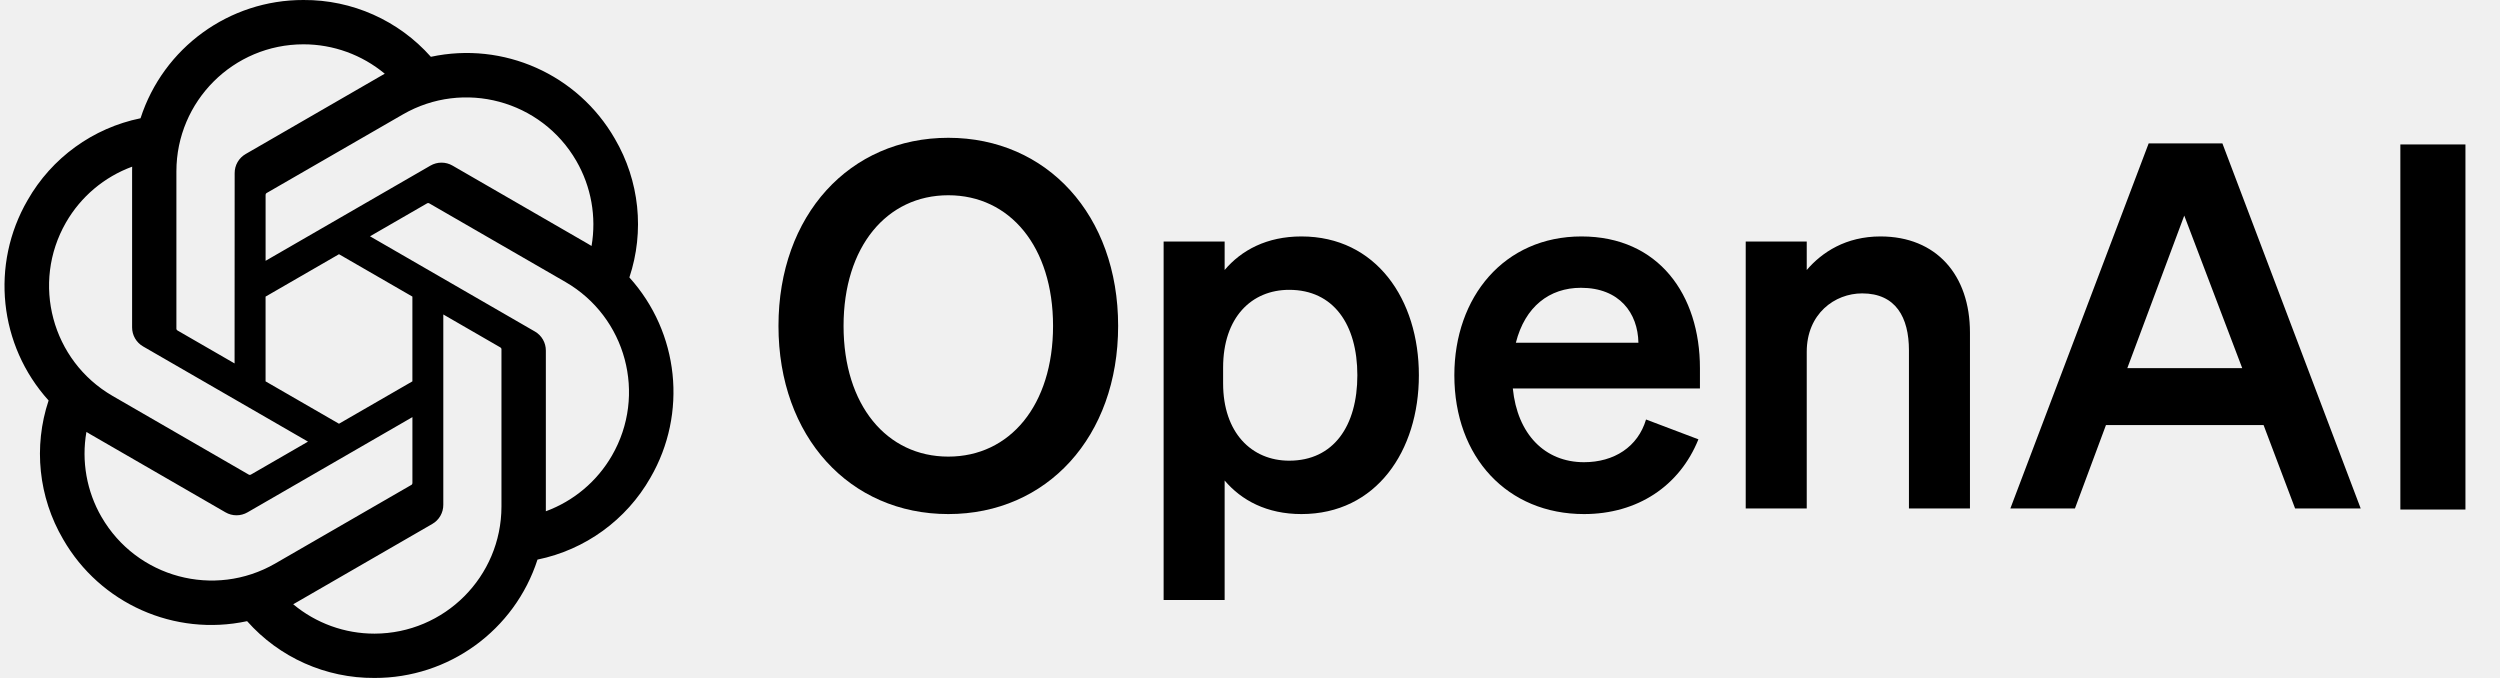
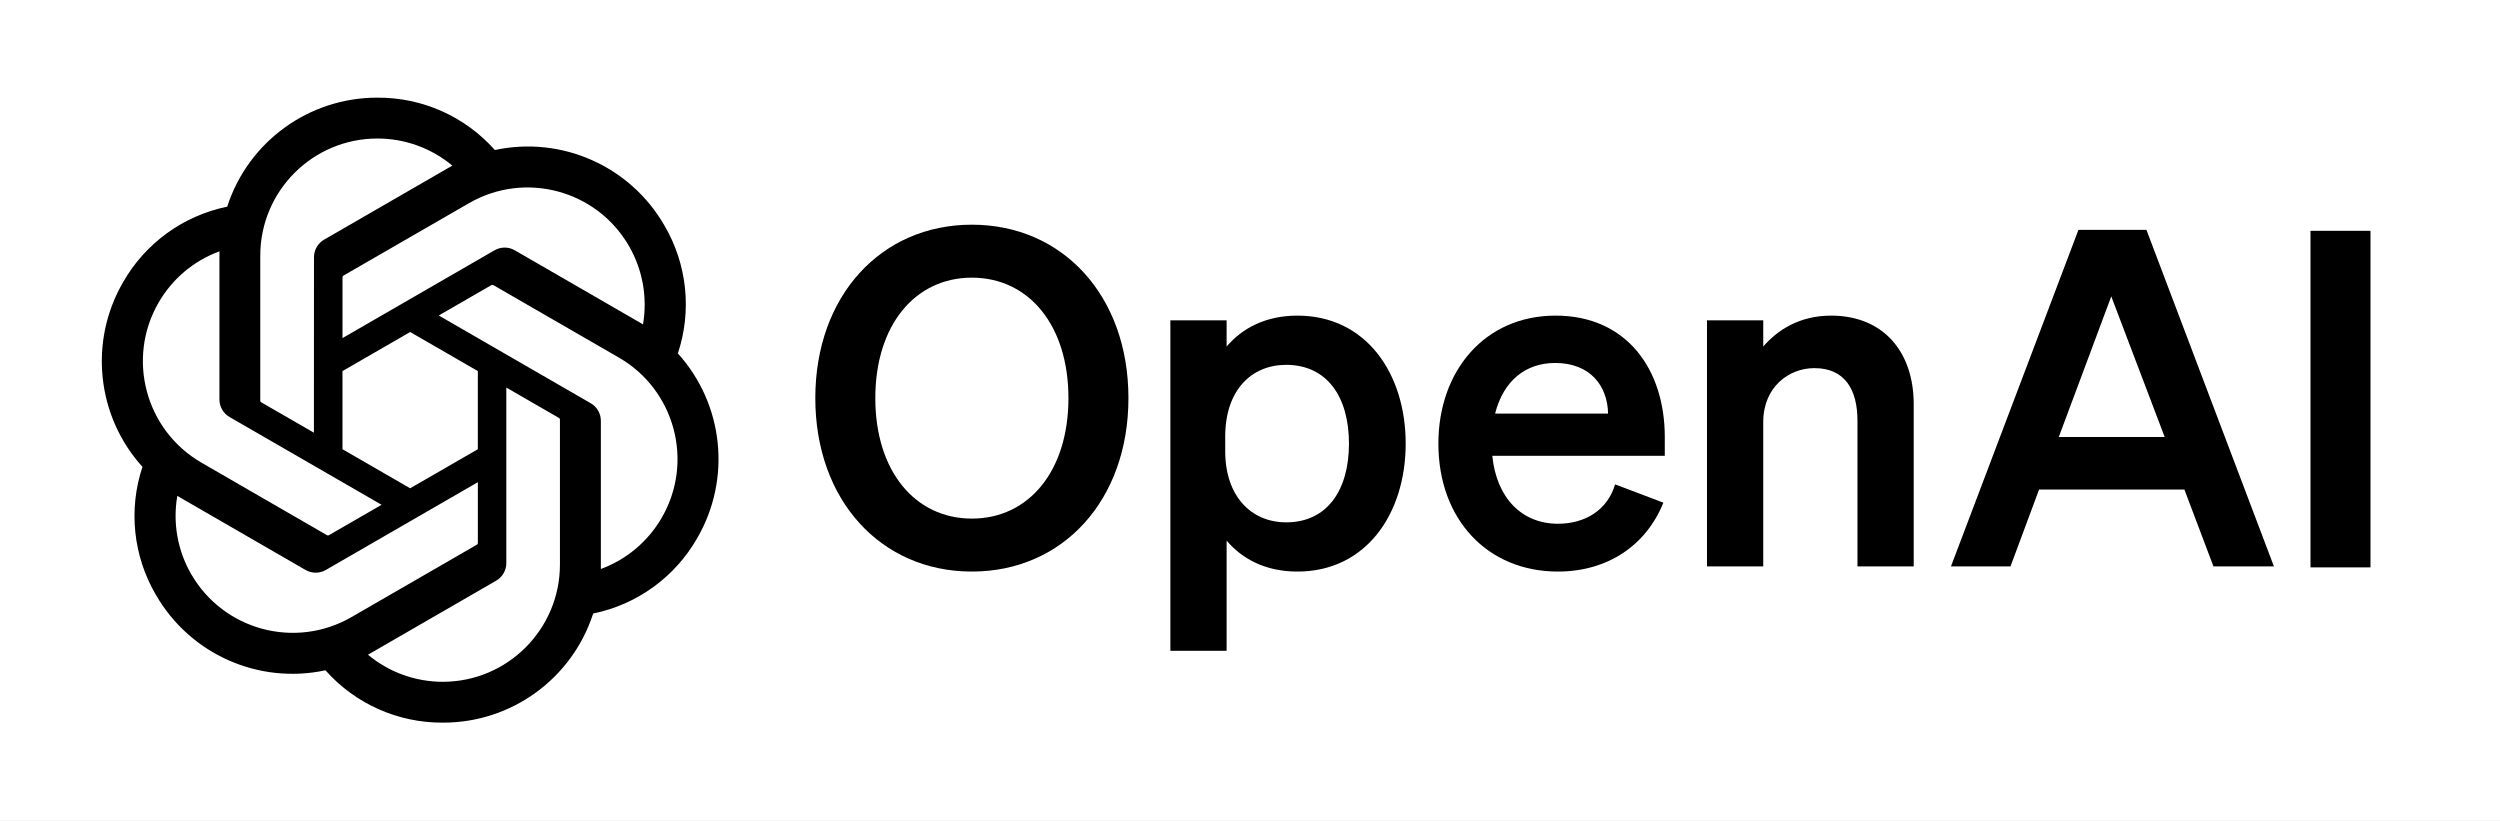
- <svg xmlns="http://www.w3.org/2000/svg" viewBox="0 0 1180 320">
+ <svg xmlns="http://www.w3.org/2000/svg" viewBox="-50 -50 1280 420">
+   <rect x="-50" y="-50" width="1280" height="420" fill="white" />
  <path d="m367.44 153.84c0 52.32 33.6 88.8 80.16 88.8s80.16-36.48 80.16-88.8-33.6-88.8-80.16-88.8-80.16 36.48-80.16 88.8zm129.6 0c0 37.44-20.4 61.68-49.44 61.68s-49.44-24.24-49.44-61.68 20.4-61.68 49.44-61.68 49.44 24.24 49.44 61.68z" />
  <path d="m614.27 242.64c35.28 0 55.44-29.76 55.44-65.52s-20.16-65.52-55.44-65.52c-16.32 0-28.32 6.48-36.24 15.84v-13.44h-28.8v169.2h28.8v-56.4c7.92 9.36 19.92 15.84 36.24 15.84zm-36.96-69.12c0-23.76 13.44-36.72 31.2-36.72 20.88 0 32.16 16.32 32.16 40.32s-11.28 40.32-32.16 40.32c-17.76 0-31.2-13.2-31.2-36.48z" />
  <path d="m747.65 242.64c25.2 0 45.12-13.2 54-35.28l-24.72-9.36c-3.84 12.96-15.12 20.16-29.28 20.16-18.48 0-31.44-13.2-33.6-34.8h88.32v-9.6c0-34.56-19.44-62.16-55.92-62.16s-60 28.56-60 65.52c0 38.88 25.2 65.52 61.2 65.52zm-1.44-106.8c18.24 0 26.88 12 27.12 25.92h-57.84c4.32-17.04 15.84-25.92 30.72-25.92z" />
  <path d="m823.98 240h28.8v-73.92c0-18 13.2-27.6 26.16-27.6 15.84 0 22.08 11.28 22.08 26.88v74.64h28.8v-83.04c0-27.12-15.84-45.36-42.24-45.36-16.32 0-27.6 7.44-34.8 15.84v-13.44h-28.8z" />
  <path d="m1014.17 67.68-65.28 172.32h30.48l14.64-39.36h74.4l14.88 39.36h30.96l-65.28-172.32zm16.8 34.08 27.36 72h-54.24z" />
  <path d="m1163.69 68.18h-30.72v172.32h30.72z" />
  <path d="m297.06 130.97c7.26-21.79 4.76-45.66-6.85-65.48-17.46-30.4-52.56-46.04-86.84-38.68-15.25-17.18-37.16-26.95-60.13-26.81-35.04-.08-66.13 22.48-76.91 55.82-22.51 4.61-41.94 18.7-53.31 38.67-17.59 30.32-13.58 68.54 9.92 94.54-7.26 21.79-4.76 45.66 6.85 65.48 17.46 30.4 52.56 46.04 86.84 38.68 15.24 17.18 37.16 26.95 60.13 26.8 35.06.09 66.16-22.49 76.94-55.86 22.51-4.61 41.94-18.7 53.31-38.67 17.57-30.32 13.55-68.51-9.94-94.51zm-120.28 168.11c-14.03.02-27.62-4.89-38.39-13.88.49-.26 1.34-.73 1.89-1.07l63.72-36.8c3.26-1.85 5.26-5.32 5.24-9.07v-89.83l26.93 15.55c.29.14.48.42.52.74v74.39c-.04 33.08-26.83 59.9-59.91 59.97zm-128.84-55.03c-7.03-12.14-9.56-26.37-7.15-40.18.47.28 1.3.79 1.89 1.13l63.72 36.8c3.23 1.89 7.23 1.89 10.47 0l77.79-44.92v31.1c.02.32-.13.63-.38.83l-64.41 37.19c-28.69 16.52-65.33 6.7-81.92-21.95zm-16.77-139.09c7-12.16 18.05-21.46 31.21-26.29 0 .55-.03 1.52-.03 2.2v73.61c-.02 3.74 1.98 7.21 5.23 9.06l77.79 44.91-26.93 15.55c-.27.18-.61.21-.91.08l-64.42-37.22c-28.63-16.58-38.45-53.21-21.95-81.89zm221.26 51.49-77.79-44.92 26.93-15.54c.27-.18.61-.21.91-.08l64.42 37.19c28.68 16.57 38.51 53.26 21.94 81.94-7.01 12.14-18.05 21.44-31.2 26.28v-75.81c.03-3.74-1.96-7.2-5.2-9.06zm26.8-40.34c-.47-.29-1.3-.79-1.89-1.13l-63.72-36.8c-3.23-1.89-7.23-1.89-10.47 0l-77.79 44.92v-31.1c-.02-.32.13-.63.38-.83l64.41-37.16c28.69-16.55 65.37-6.7 81.91 22 6.99 12.12 9.52 26.31 7.15 40.1zm-168.51 55.43-26.94-15.55c-.29-.14-.48-.42-.52-.74v-74.39c.02-33.12 26.89-59.96 60.01-59.94 14.01 0 27.57 4.92 38.34 13.88-.49.26-1.33.73-1.89 1.07l-63.72 36.8c-3.26 1.85-5.26 5.31-5.24 9.06l-.04 89.79zm14.63-31.54 34.65-20.01 34.65 20v40.01l-34.65 20-34.65-20z" />
</svg>
